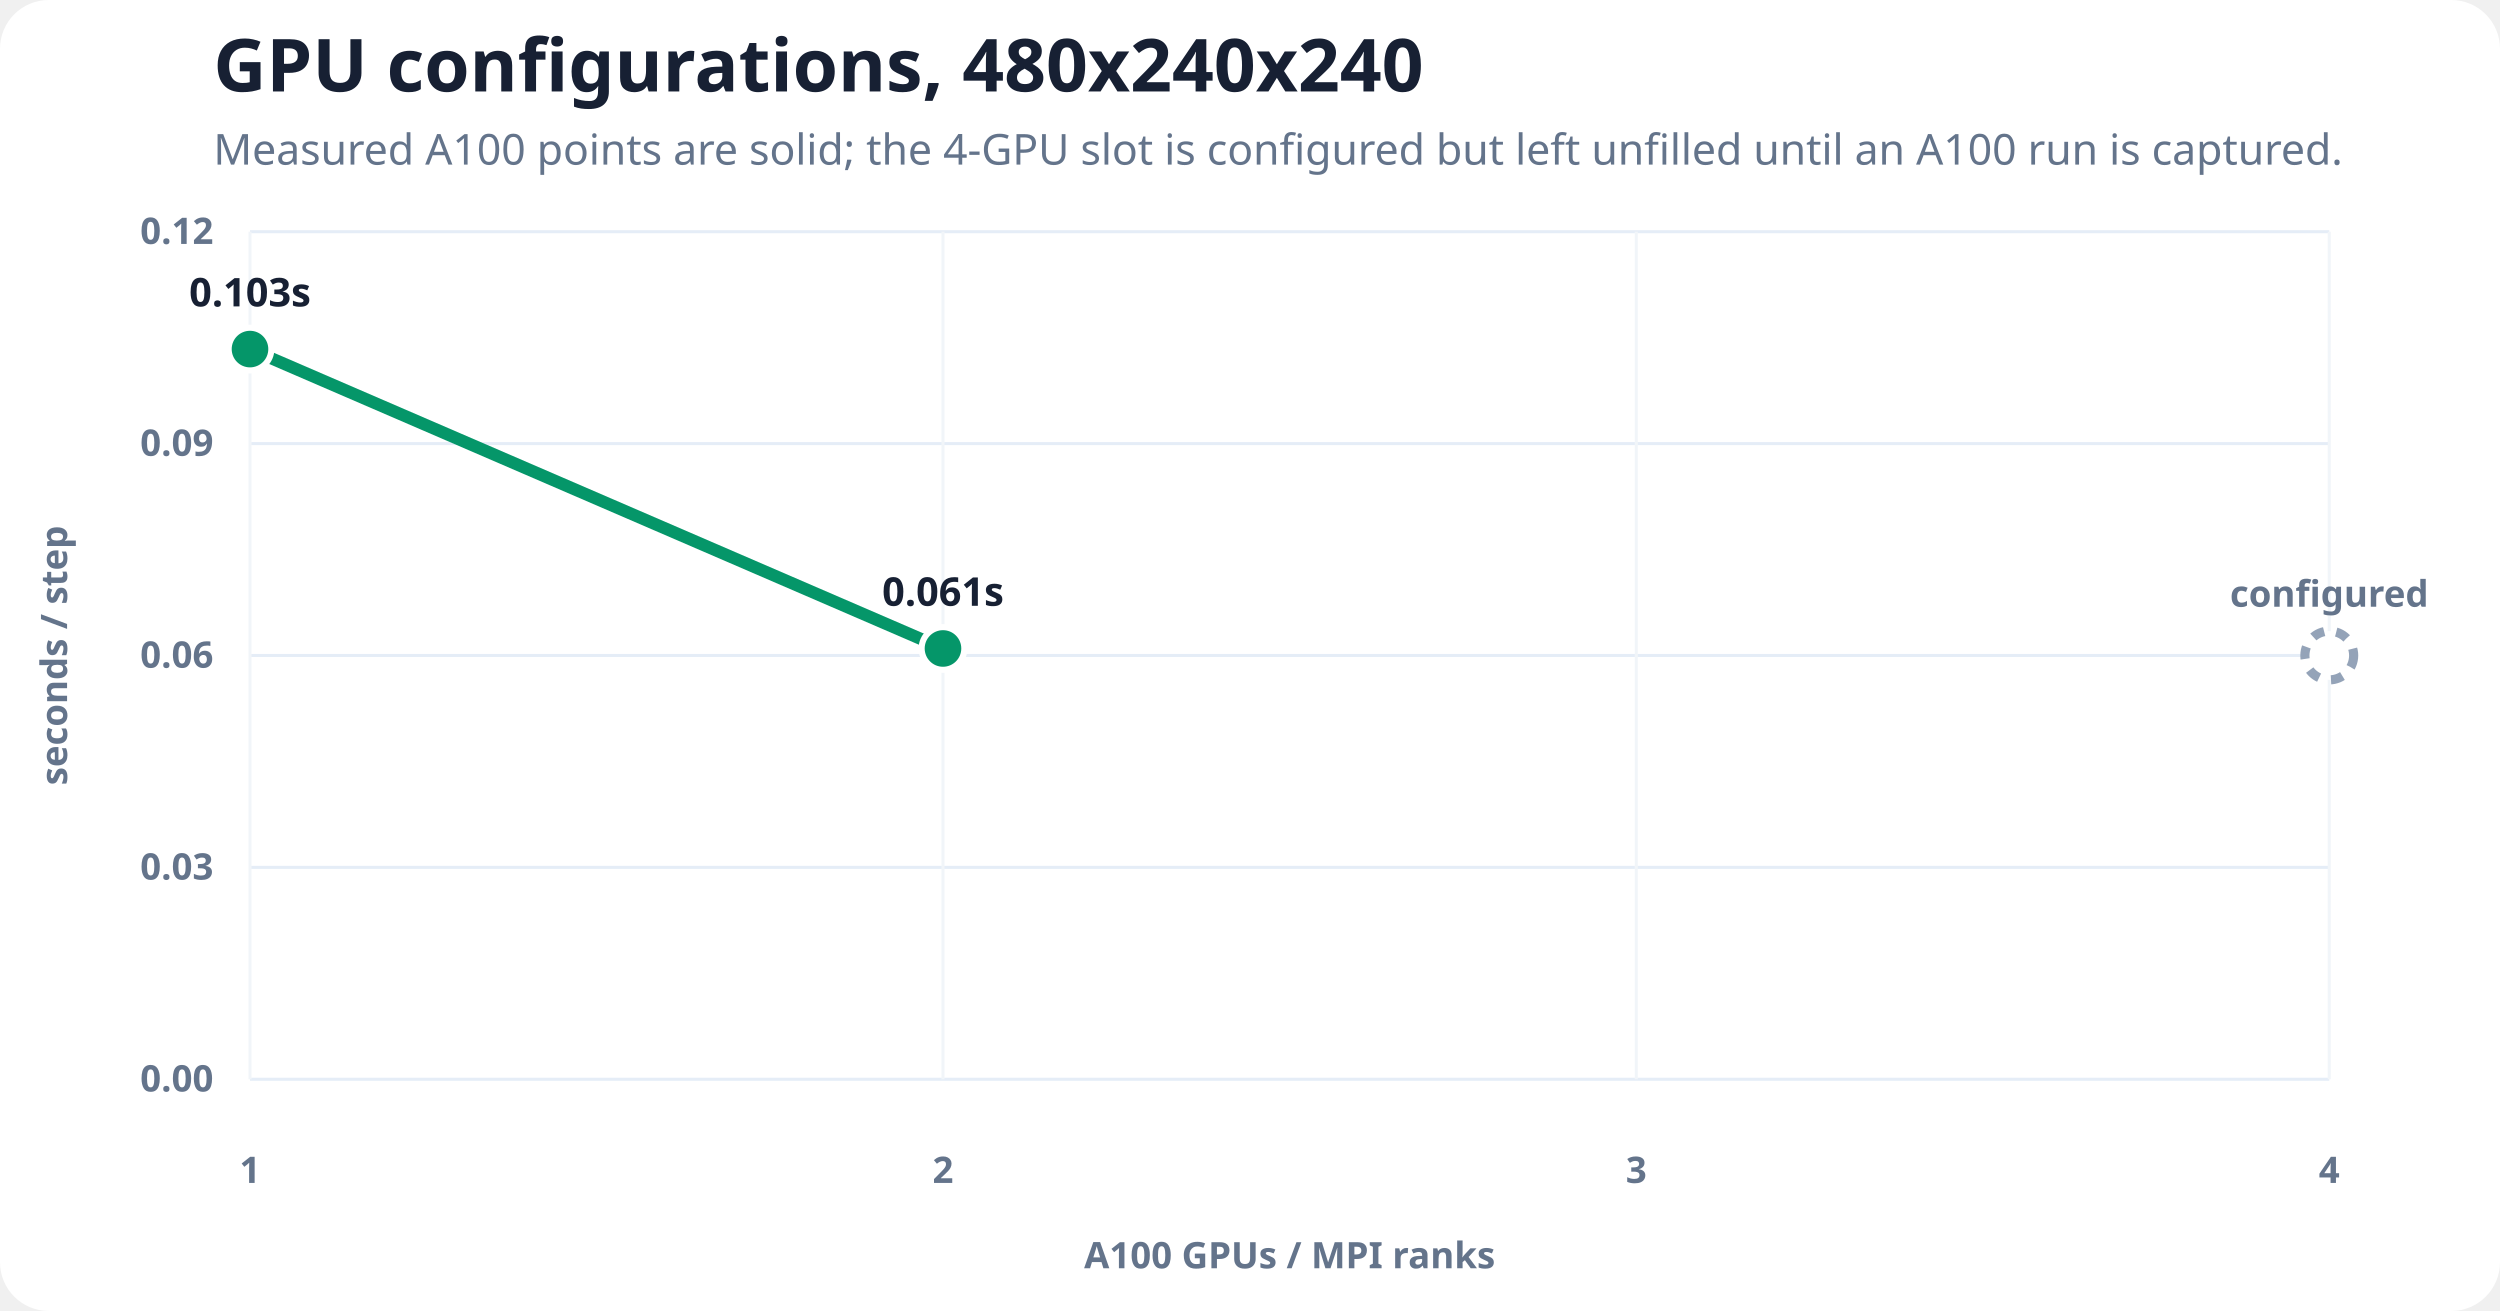
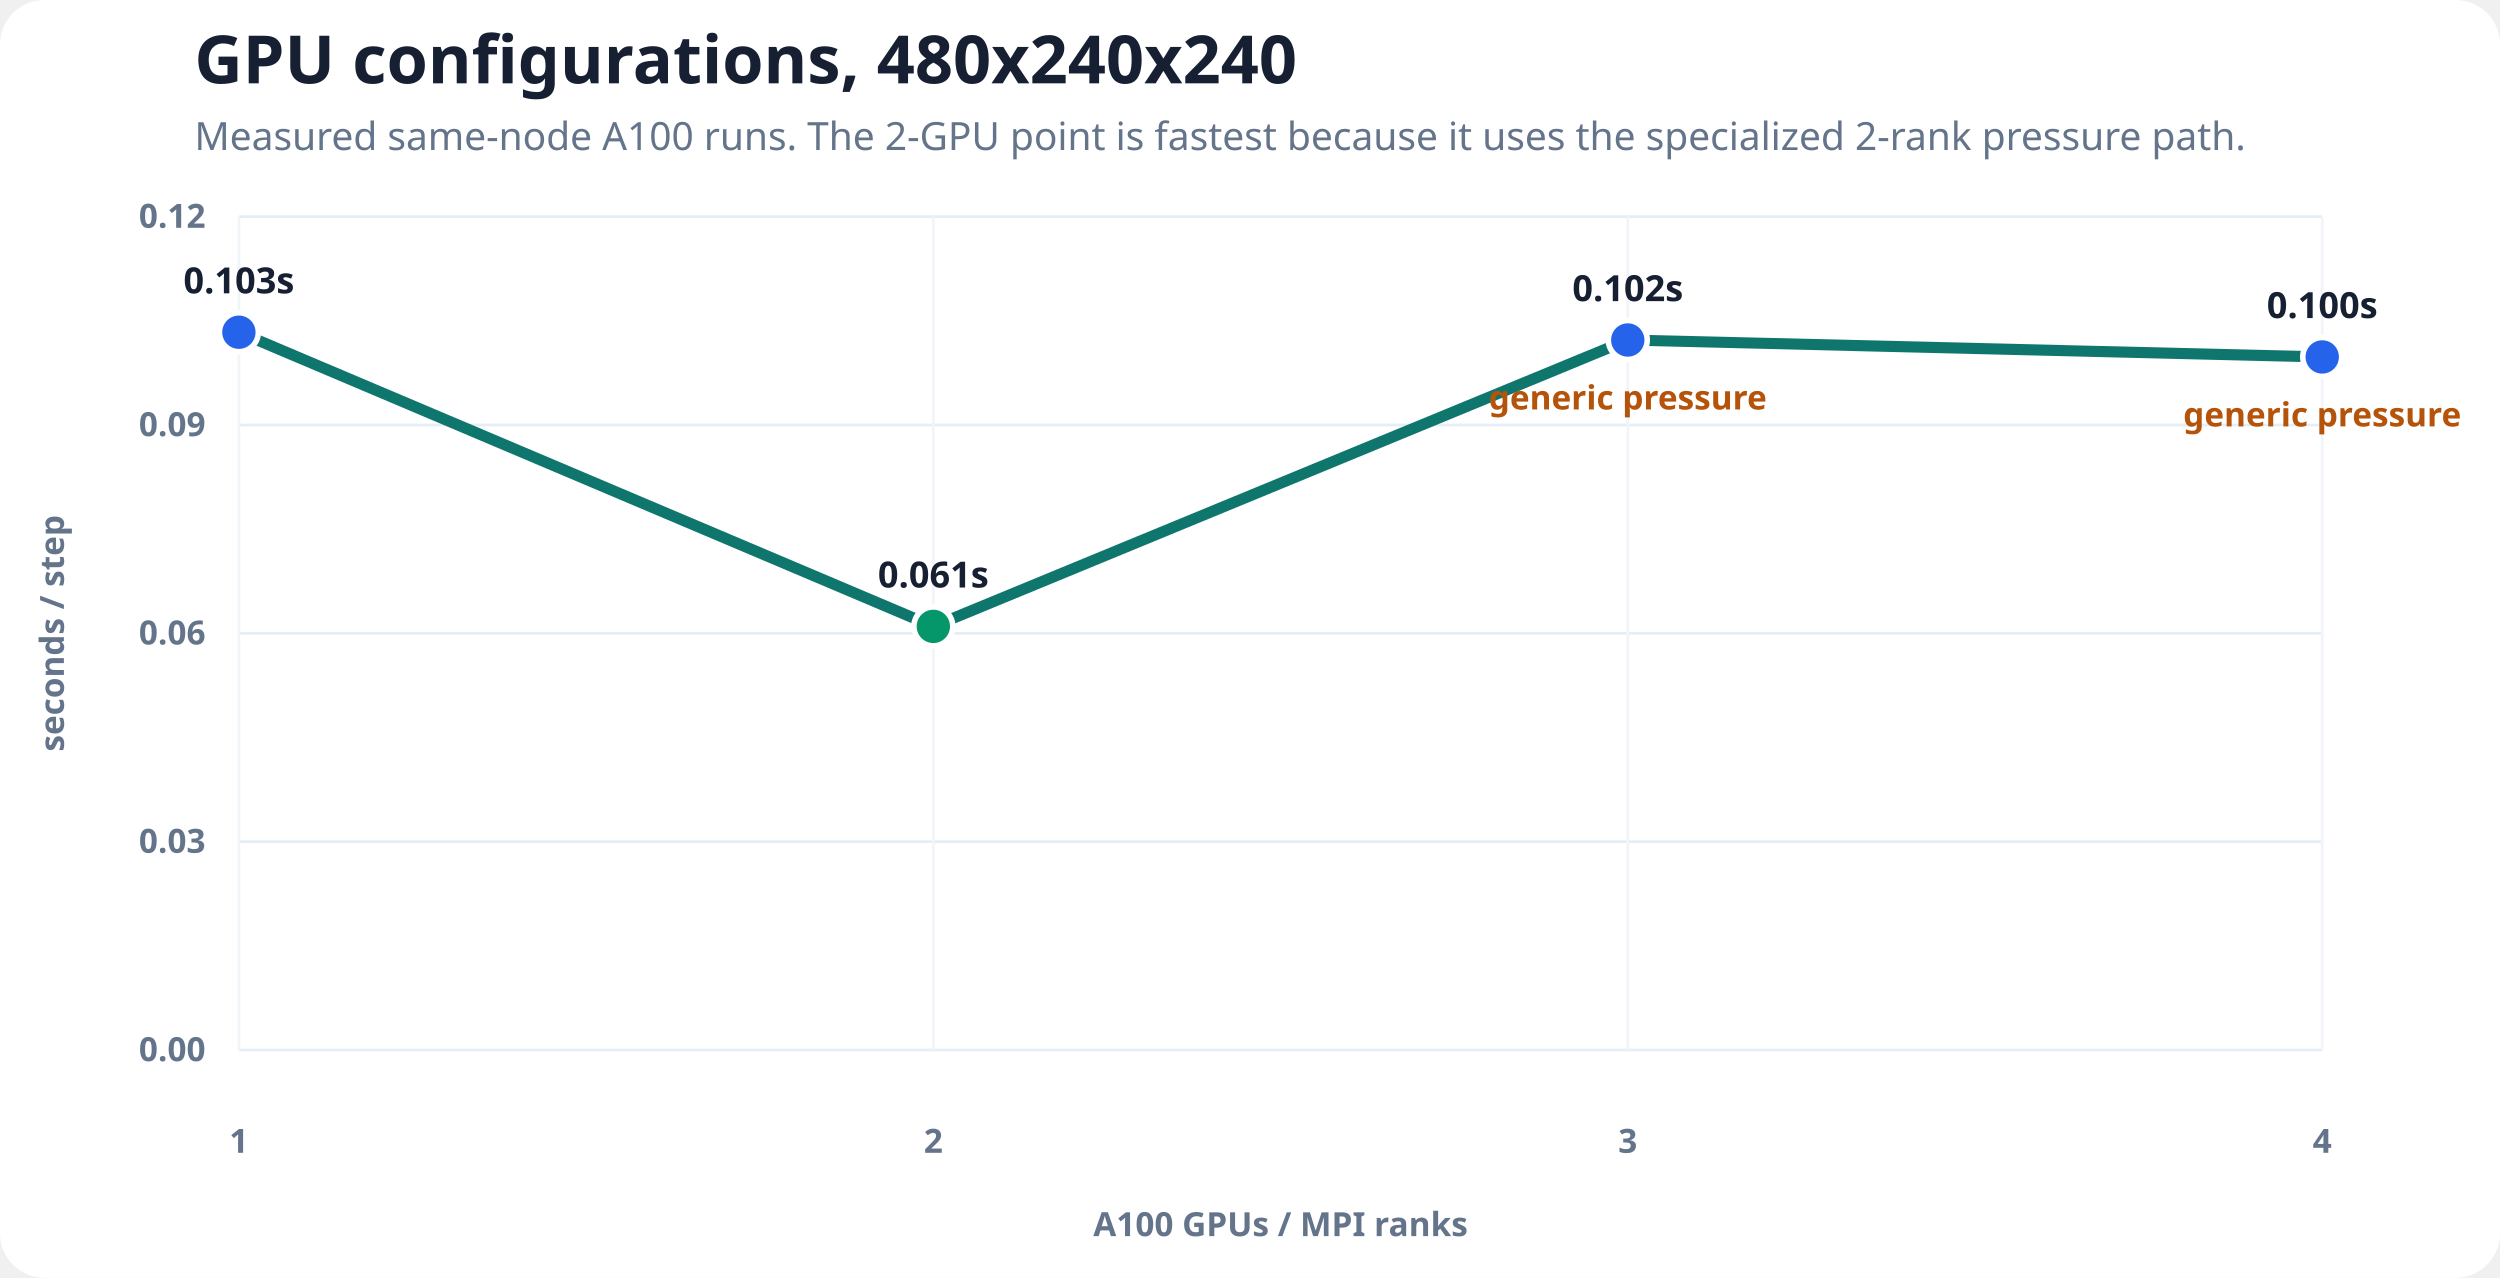
- <svg xmlns="http://www.w3.org/2000/svg" viewBox="0 0 820 430" role="img" aria-labelledby="title desc">
-   <style>.title{font:800 24px system-ui,sans-serif;fill:#172033}.sub{font:500 14px system-ui,sans-serif;fill:#64748b}.axis{font:600 12px system-ui,sans-serif;fill:#64748b}.label{font:700 13px system-ui,sans-serif;fill:#172033}.note{font:700 12px system-ui,sans-serif;fill:#64748b}</style>
-   <rect fill="#fff" width="820" height="430" rx="16" />
+ <svg xmlns="http://www.w3.org/2000/svg" viewBox="0 0 900 460" role="img" aria-labelledby="title desc">
+   <style>.title{font:800 24px system-ui,sans-serif;fill:#172033}.sub{font:500 14px system-ui,sans-serif;fill:#64748b}.axis{font:600 12px system-ui,sans-serif;fill:#64748b}.label{font:700 13px system-ui,sans-serif;fill:#172033}.note{font:650 12px system-ui,sans-serif;fill:#64748b}.warn{font:750 12px system-ui,sans-serif;fill:#b45309}</style>
+   <rect fill="#fff" width="900" height="460" rx="16" />
  <text x="70" y="30" class="title">GPU configurations, 480x240x240</text>
-   <text x="70" y="54" class="sub">Measured A100 points are solid; the 4-GPU slot is configured but left unfilled until an A100 run is captured.</text>
-   <line x1="82" y1="354.0" x2="764" y2="354.0" stroke="#e5edf7" />
-   <text x="70" y="358.0" text-anchor="end" class="axis">0.00</text>
-   <line x1="82" y1="284.5" x2="764" y2="284.5" stroke="#e5edf7" />
-   <text x="70" y="288.5" text-anchor="end" class="axis">0.03</text>
-   <line x1="82" y1="215.0" x2="764" y2="215.0" stroke="#e5edf7" />
-   <text x="70" y="219.0" text-anchor="end" class="axis">0.06</text>
-   <line x1="82" y1="145.5" x2="764" y2="145.5" stroke="#e5edf7" />
-   <text x="70" y="149.5" text-anchor="end" class="axis">0.09</text>
-   <line x1="82" y1="76.0" x2="764" y2="76.0" stroke="#e5edf7" />
-   <text x="70" y="80.0" text-anchor="end" class="axis">0.12</text>
-   <line x1="82.0" y1="76" x2="82.0" y2="354" stroke="#f1f5f9" />
-   <text x="82.0" y="388" text-anchor="middle" class="axis">1</text>
-   <line x1="309.3" y1="76" x2="309.3" y2="354" stroke="#f1f5f9" />
-   <text x="309.3" y="388" text-anchor="middle" class="axis">2</text>
-   <line x1="536.7" y1="76" x2="536.7" y2="354" stroke="#f1f5f9" />
-   <text x="536.7" y="388" text-anchor="middle" class="axis">3</text>
-   <line x1="764.0" y1="76" x2="764.0" y2="354" stroke="#f1f5f9" />
-   <text x="764.0" y="388" text-anchor="middle" class="axis">4</text>
-   <polyline points="82.0,114.5 309.3,212.7" fill="none" stroke="#059669" stroke-width="4" stroke-linejoin="round" stroke-linecap="round" />
-   <circle cx="82.0" cy="114.5" r="7" fill="#059669" stroke="#fff" stroke-width="2" />
-   <text x="82.0" y="100.5" text-anchor="middle" class="label">0.103s</text>
-   <circle cx="309.3" cy="212.7" r="7" fill="#059669" stroke="#fff" stroke-width="2" />
-   <text x="309.3" y="198.7" text-anchor="middle" class="label">0.061s</text>
-   <circle cx="764.0" cy="215.0" r="8" fill="#fff" stroke="#94a3b8" stroke-width="3" stroke-dasharray="4 4" />
-   <text x="764.0" y="199.0" text-anchor="middle" class="note">configured</text>
-   <text x="423.0" y="416" text-anchor="middle" class="axis">A100 GPUs / MPI ranks</text>
-   <text x="22" y="215.0" text-anchor="middle" transform="rotate(-90 22 215.0)" class="axis">seconds / step</text>
+   <text x="70" y="54" class="sub">Measured same-node A100 runs. The 2-GPU point is fastest because it uses the specialized 2-rank pressure path.</text>
+   <line x1="86" y1="378.0" x2="836" y2="378.0" stroke="#e5edf7" />
+   <text x="74" y="382.0" text-anchor="end" class="axis">0.00</text>
+   <line x1="86" y1="303.0" x2="836" y2="303.0" stroke="#e5edf7" />
+   <text x="74" y="307.0" text-anchor="end" class="axis">0.03</text>
+   <line x1="86" y1="228.0" x2="836" y2="228.0" stroke="#e5edf7" />
+   <text x="74" y="232.0" text-anchor="end" class="axis">0.06</text>
+   <line x1="86" y1="153.0" x2="836" y2="153.0" stroke="#e5edf7" />
+   <text x="74" y="157.0" text-anchor="end" class="axis">0.09</text>
+   <line x1="86" y1="78.0" x2="836" y2="78.0" stroke="#e5edf7" />
+   <text x="74" y="82.0" text-anchor="end" class="axis">0.12</text>
+   <line x1="86.0" y1="78" x2="86.0" y2="378" stroke="#f1f5f9" />
+   <text x="86.0" y="415" text-anchor="middle" class="axis">1</text>
+   <line x1="336.0" y1="78" x2="336.0" y2="378" stroke="#f1f5f9" />
+   <text x="336.0" y="415" text-anchor="middle" class="axis">2</text>
+   <line x1="586.0" y1="78" x2="586.0" y2="378" stroke="#f1f5f9" />
+   <text x="586.0" y="415" text-anchor="middle" class="axis">3</text>
+   <line x1="836.0" y1="78" x2="836.0" y2="378" stroke="#f1f5f9" />
+   <text x="836.0" y="415" text-anchor="middle" class="axis">4</text>
+   <polyline points="86.0,119.6 336.0,225.5 586.0,122.4 836.0,128.5" fill="none" stroke="#0f766e" stroke-width="4" stroke-linejoin="round" stroke-linecap="round" />
+   <circle cx="86.0" cy="119.6" r="7" fill="#2563eb" stroke="#fff" stroke-width="2" />
+   <text x="86.0" y="105.6" text-anchor="middle" class="label">0.103s</text>
+   <circle cx="336.0" cy="225.5" r="7" fill="#059669" stroke="#fff" stroke-width="2" />
+   <text x="336.0" y="211.5" text-anchor="middle" class="label">0.061s</text>
+   <circle cx="586.0" cy="122.4" r="7" fill="#2563eb" stroke="#fff" stroke-width="2" />
+   <text x="586.0" y="108.4" text-anchor="middle" class="label">0.102s</text>
+   <text x="586.0" y="147.4" text-anchor="middle" class="warn">generic pressure</text>
+   <circle cx="836.0" cy="128.5" r="7" fill="#2563eb" stroke="#fff" stroke-width="2" />
+   <text x="836.0" y="114.5" text-anchor="middle" class="label">0.100s</text>
+   <text x="836.0" y="153.5" text-anchor="middle" class="warn">generic pressure</text>
+   <text x="461.0" y="445" text-anchor="middle" class="axis">A100 GPUs / MPI ranks</text>
+   <text x="23" y="228.0" text-anchor="middle" transform="rotate(-90 23 228.0)" class="axis">seconds / step</text>
</svg>
